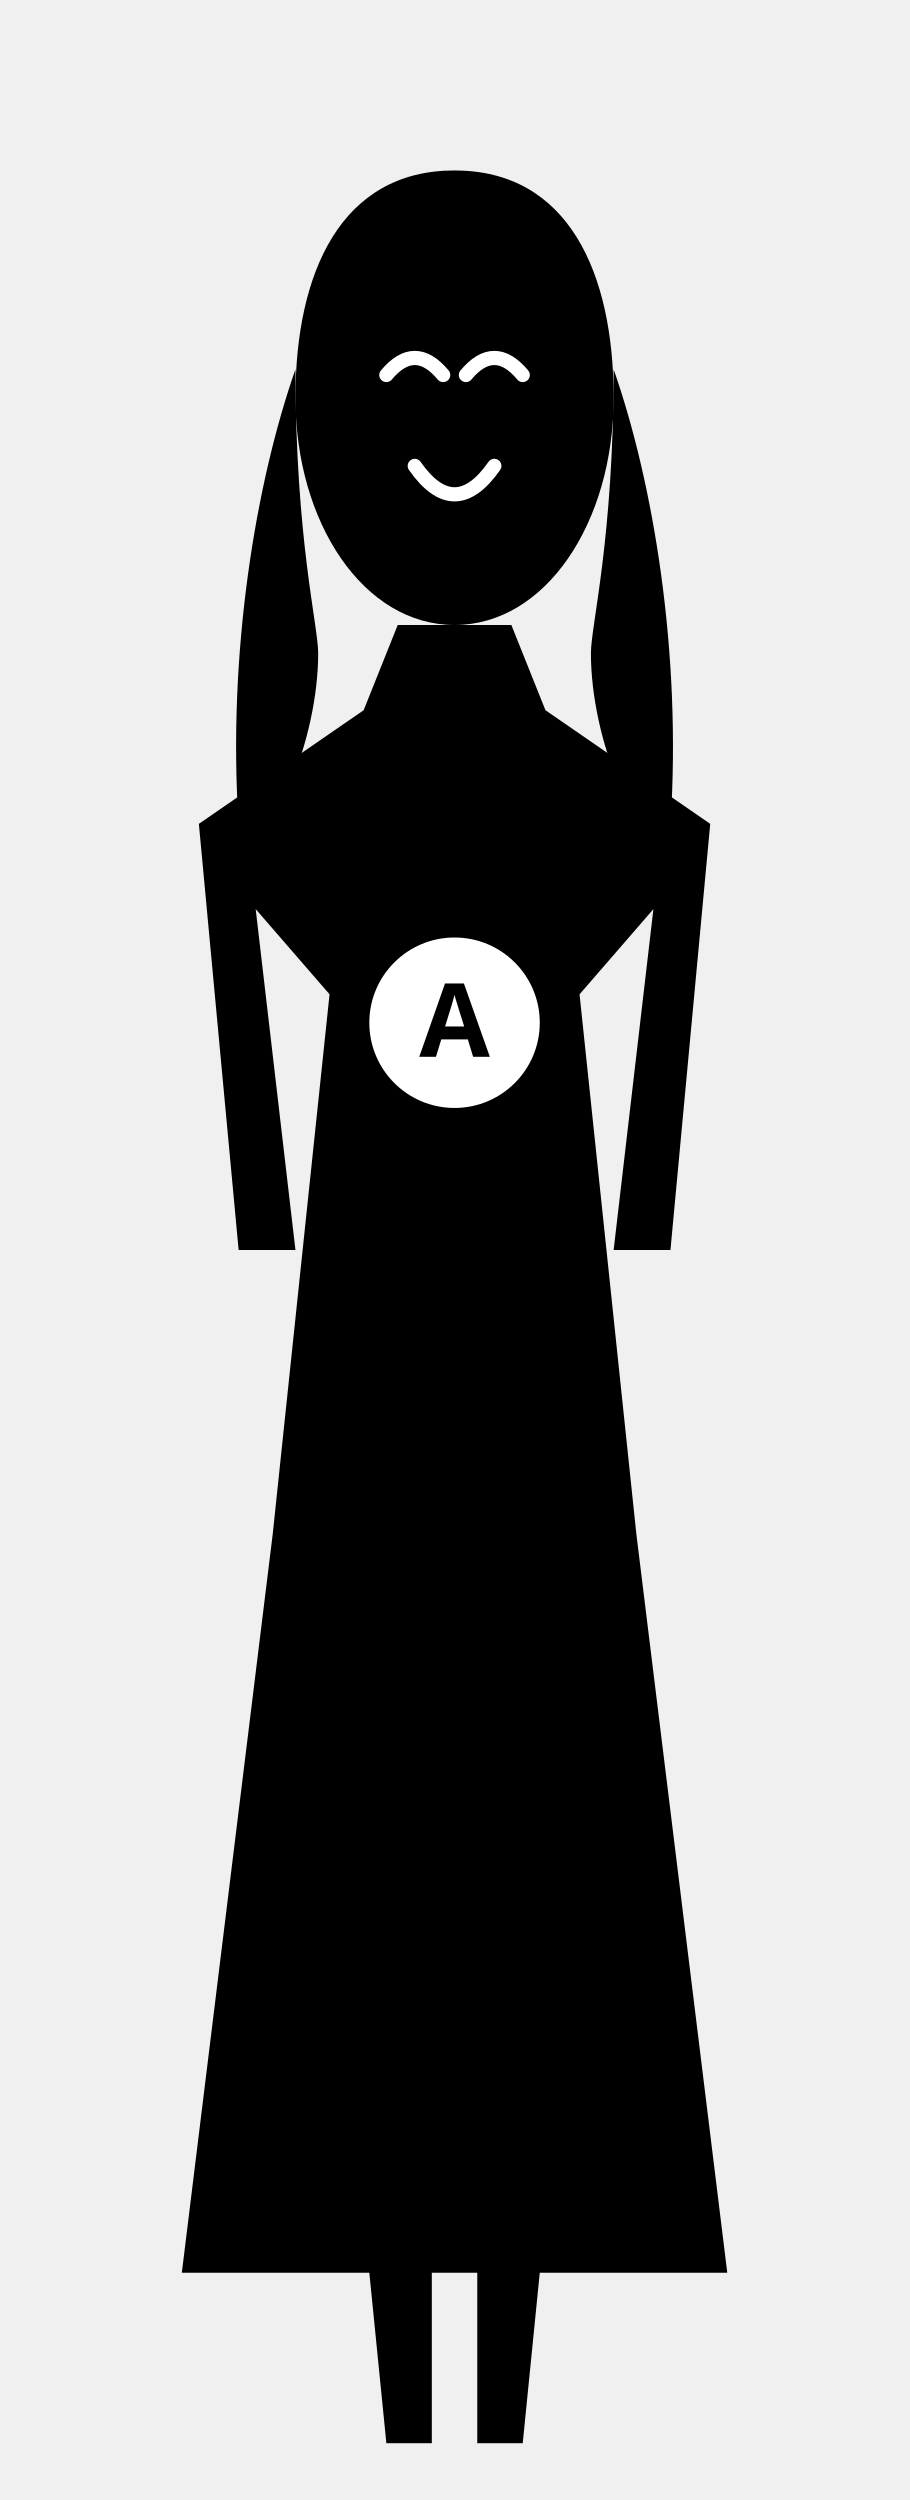
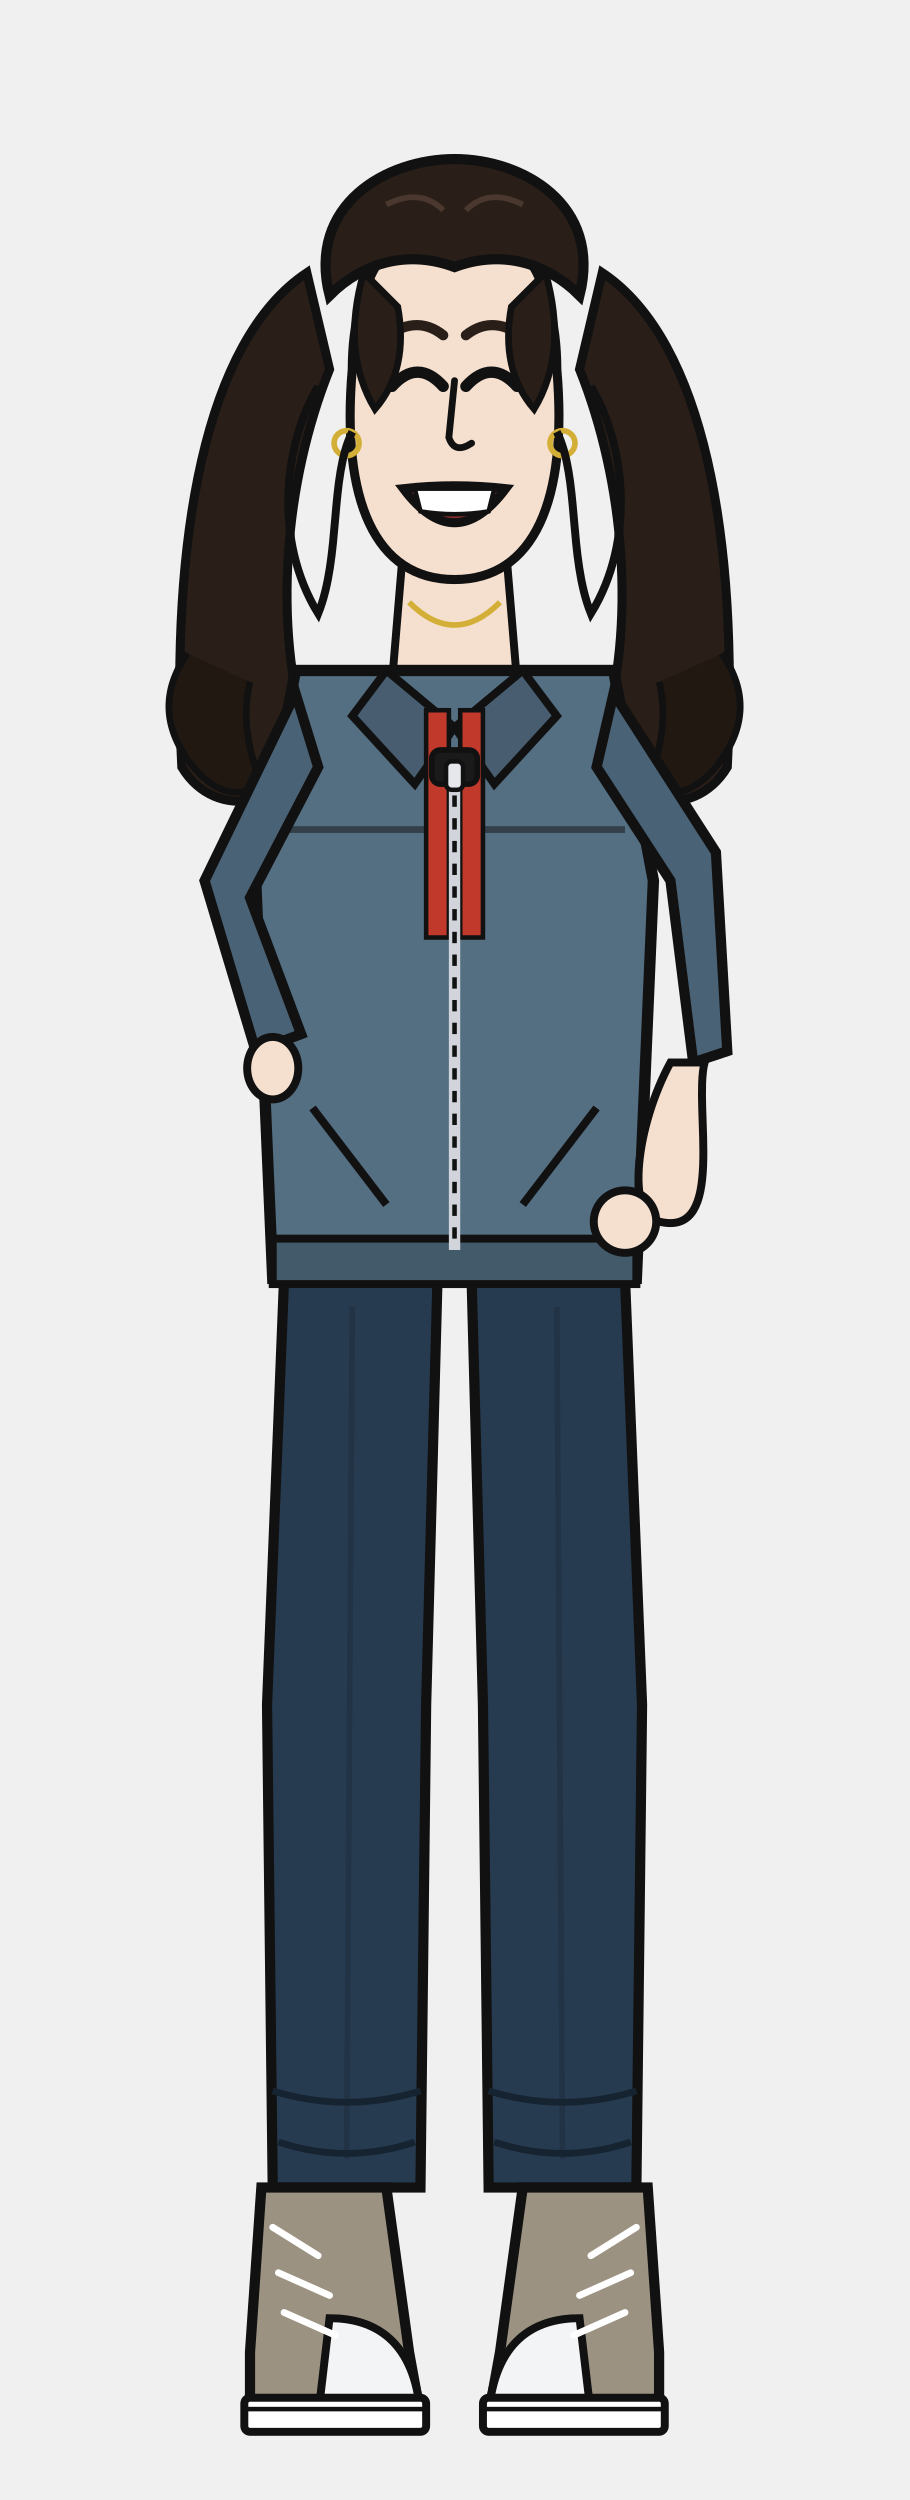
- <svg xmlns="http://www.w3.org/2000/svg" viewBox="0 0 160 440" width="160" height="440">
-   <path d="M80,30 C60,30 52,48 52,70 C52,92 64,110 80,110 C96,110 108,92 108,70 C108,48 100,30 80,30 Z" fill="#000000" />
-   <path d="M52,65 C45,85 40,115 42,145 C48,150 56,130 56,115 C56,110 52,95 52,65 Z" fill="#000000" />
-   <path d="M108,65 C115,85 120,115 118,145 C112,150 104,130 104,115 C104,110 108,95 108,65 Z" fill="#000000" />
-   <path d="M70,110 L90,110 L96,125 L125,145 L118,220 L108,220 L115,160 L102,175 L112,270 L128,400 L95,400 L92,430 L84,430 L84,400 L76,400 L76,430 L68,430 L65,400 L32,400 L48,270 L58,175 L45,160 L52,220 L42,220 L35,145 L64,125 Z" fill="#000000" />
-   <circle cx="80" cy="180" r="16" fill="#ffffff" stroke="#000000" stroke-width="2" />
-   <text x="80" y="186" font-family="sans-serif" font-size="18" font-weight="bold" fill="#000000" text-anchor="middle">A</text>
-   <path d="M68,66 Q73,60 78,66" fill="none" stroke="#ffffff" stroke-width="2.5" stroke-linecap="round" />
-   <path d="M82,66 Q87,60 92,66" fill="none" stroke="#ffffff" stroke-width="2.5" stroke-linecap="round" />
-   <path d="M73,82 Q80,92 87,82" fill="none" stroke="#ffffff" stroke-width="2.5" stroke-linecap="round" />
+ <svg xmlns="http://www.w3.org/2000/svg" viewBox="0 0 160 440" width="160" height="440" class="character-aly character-pose-happy">
+   <g class="aly-jeans">
+     <path d="M 50 225 L 77 225 L 75 300 L 74 385 L 48 385 L 47 300 Z" fill="#273b50" stroke="#111111" stroke-width="1.8" />
+     <path d="M 83 225 L 110 225 L 113 300 L 112 385 L 86 385 L 85 300 Z" fill="#273b50" stroke="#111111" stroke-width="1.8" />
+     <line x1="62" y1="230" x2="61" y2="380" stroke="#1d2d3d" stroke-width="1.0" opacity="0.6" />
+     <line x1="98" y1="230" x2="99" y2="380" stroke="#1d2d3d" stroke-width="1.0" opacity="0.6" />
+     <path d="M 48 368 Q 61 372 74 368 M 49 377 Q 61 381 73 377" fill="none" stroke="#162330" stroke-width="1.2" />
+     <path d="M 86 368 Q 99 372 112 368 M 87 377 Q 99 381 111 377" fill="none" stroke="#162330" stroke-width="1.2" />
+   </g>
+   <g class="aly-shoes">
+     <path d="M 46 385 L 68 385 L 72 414 L 74 425 L 44 425 L 44 414 Z" fill="#9b9281" stroke="#111111" stroke-width="1.8" />
+     <path d="M 58 408 C 66 408 73 412 74 425 L 56 425 Z" fill="#f3f4f6" stroke="#111111" stroke-width="1.4" />
+     <rect x="43" y="422" width="32" height="6" rx="1" fill="#ffffff" stroke="#111111" stroke-width="1.4" />
+     <line x1="43" y1="424" x2="75" y2="424" stroke="#111111" stroke-width="0.8" />
+     <path d="M 48 392 L 56 397 M 49 400 L 58 404 M 50 407 L 59 411" stroke="#ffffff" stroke-width="1.2" stroke-linecap="round" />
+     <path d="M 92 385 L 114 385 L 116 414 L 116 425 L 86 425 L 88 414 Z" fill="#9b9281" stroke="#111111" stroke-width="1.8" />
+     <path d="M 102 408 C 94 408 87 412 86 425 L 104 425 Z" fill="#f3f4f6" stroke="#111111" stroke-width="1.4" />
+     <rect x="85" y="422" width="32" height="6" rx="1" fill="#ffffff" stroke="#111111" stroke-width="1.4" />
+     <line x1="85" y1="424" x2="117" y2="424" stroke="#111111" stroke-width="0.8" />
+     <path d="M 112 392 L 104 397 M 111 400 L 102 404 M 110 407 L 101 411" stroke="#ffffff" stroke-width="1.2" stroke-linecap="round" />
+   </g>
+   <g class="aly-hair-curly">
+     <path d="M 54 48 C 36 60 30 95 32 135 C 38 145 52 142 54 130 C 48 110 50 85 58 65 Z" fill="#2a1f18" stroke="#111111" stroke-width="1.6" />
+     <path d="M 106 48 C 124 60 130 95 128 135 C 122 145 108 142 106 130 C 112 110 110 85 102 65 Z" fill="#2a1f18" stroke="#111111" stroke-width="1.6" />
+     <path d="M 33 115 Q 26 125 34 135 Q 40 142 46 138 Q 42 128 44 120" fill="#221812" stroke="#111111" stroke-width="1.2" />
+     <path d="M 127 115 Q 134 125 126 135 Q 120 142 114 138 Q 118 128 116 120" fill="#221812" stroke="#111111" stroke-width="1.2" />
+   </g>
+   <path d="M 71 96 L 89 96 L 91 120 L 69 120 Z" fill="#f5dfcf" stroke="#111111" stroke-width="1.4" />
+   <path d="M 72 106 Q 80 114 88 106" fill="none" stroke="#d4af37" stroke-width="1.0" />
+   <g class="aly-face">
+     <path d="M 62 65 C 60 88 66 102 80 102 C 94 102 100 88 98 65 C 98 48 90 38 80 38 C 70 38 62 48 62 65 Z" fill="#f5dfcf" stroke="#111111" stroke-width="1.6" />
+     <circle cx="61" cy="78" r="2.2" fill="none" stroke="#d4af37" stroke-width="1.0" />
+     <circle cx="99" cy="78" r="2.2" fill="none" stroke="#d4af37" stroke-width="1.0" />
+     <path d="M 67 60 Q 73 55 78 59" fill="none" stroke="#2a1f18" stroke-width="1.8" stroke-linecap="round" />
+     <path d="M 82 59 Q 87 55 93 60" fill="none" stroke="#2a1f18" stroke-width="1.8" stroke-linecap="round" />
+     <path d="M 69 68 Q 73.5 63 78 68" fill="none" stroke="#111111" stroke-width="2.0" stroke-linecap="round" />
+     <path d="M 82 68 Q 86.5 63 91 68" fill="none" stroke="#111111" stroke-width="2.0" stroke-linecap="round" />
+     <path d="M 80 67 L 79 77 Q 80 80 83 78" fill="none" stroke="#111111" stroke-width="1.2" stroke-linecap="round" />
+     <path d="M 71 86 Q 80 85 89 86 Q 80 98 71 86 Z" fill="#8b2e2e" stroke="#111111" stroke-width="1.6" />
+     <path d="M 73 86 Q 80 86 87 86 L 86 90 Q 80 91 74 90 Z" fill="#ffffff" stroke="#111111" stroke-width="0.8" />
+   </g>
+   <g class="aly-hair-front">
+     <path d="M 58 52 C 54 36 68 28 80 28 C 92 28 106 36 102 52 C 96 46 88 44 80 47 C 72 44 64 46 58 52 Z" fill="#2a1f18" stroke="#111111" stroke-width="1.8" />
+     <path d="M 64 48 Q 60 62 66 72 Q 72 65 70 54 Z" fill="#2a1f18" stroke="#111111" stroke-width="1.2" />
+     <path d="M 96 48 Q 100 62 94 72 Q 88 65 90 54 Z" fill="#2a1f18" stroke="#111111" stroke-width="1.2" />
+     <path d="M 56 68 C 50 78 48 95 56 108 C 60 98 58 84 62 76" fill="none" stroke="#111111" stroke-width="1.4" />
+     <path d="M 104 68 C 110 78 112 95 104 108 C 100 98 102 84 98 76" fill="none" stroke="#111111" stroke-width="1.4" />
+     <path d="M 68 36 Q 74 33 78 37 M 82 37 Q 86 33 92 36" fill="none" stroke="#4a372d" stroke-width="1.0" />
+   </g>
+   <g class="aly-jacket">
+     <path d="M 52 118 L 108 118 L 115 155 L 112 225 L 48 225 L 45 155 Z" fill="#546e82" stroke="#111111" stroke-width="2.0" />
+     <rect x="48" y="218" width="64" height="8" fill="#435a6b" stroke="#111111" stroke-width="1.4" />
+     <line x1="50" y1="146" x2="110" y2="146" stroke="#111111" stroke-width="1.2" opacity="0.5" />
+     <polygon points="68,118 80,128 73,138 62,126" fill="#485e70" stroke="#111111" stroke-width="1.4" />
+     <polygon points="92,118 80,128 87,138 98,126" fill="#485e70" stroke="#111111" stroke-width="1.4" />
+     <path d="M 75 125 L 75 165 L 79 165 L 79 125 Z" fill="#c0392b" stroke="#111111" stroke-width="0.8" />
+     <path d="M 85 125 L 85 165 L 81 165 L 81 125 Z" fill="#c0392b" stroke="#111111" stroke-width="0.8" />
+     <rect x="76" y="132" width="8" height="6" rx="1.5" fill="#1a1a1a" stroke="#111111" stroke-width="1.0" />
+     <line x1="80" y1="136" x2="80" y2="220" stroke="#d1d5db" stroke-width="2.0" />
+     <line x1="80" y1="136" x2="80" y2="220" stroke="#111111" stroke-width="0.8" stroke-dasharray="2,2" />
+     <rect x="78.5" y="134" width="3" height="5" rx="1" fill="#e5e7eb" stroke="#111111" stroke-width="0.8" />
+     <line x1="55" y1="195" x2="68" y2="212" stroke="#111111" stroke-width="1.4" />
+     <line x1="105" y1="195" x2="92" y2="212" stroke="#111111" stroke-width="1.4" />
+   </g>
+   <g class="aly-arms">
+     <path d="M 52 122 L 36 155 L 45 185 L 53 182 L 44 158 L 56 135 Z" fill="#4a6275" stroke="#111111" stroke-width="1.8" />
+     <ellipse cx="48" cy="188" rx="4.5" ry="5.5" fill="#f5dfcf" stroke="#111111" stroke-width="1.4" />
+     <path d="M 108 122 L 126 150 L 128 185 L 122 187 L 118 155 L 105 135 Z" fill="#4a6275" stroke="#111111" stroke-width="1.8" />
+     <path d="M 124 187 C 122 195 128 218 116 215 C 110 214 112 198 118 187 Z" fill="#f5dfcf" stroke="#111111" stroke-width="1.4" />
+     <circle cx="110" cy="215" r="5.5" fill="#f5dfcf" stroke="#111111" stroke-width="1.4" />
+   </g>
</svg>
